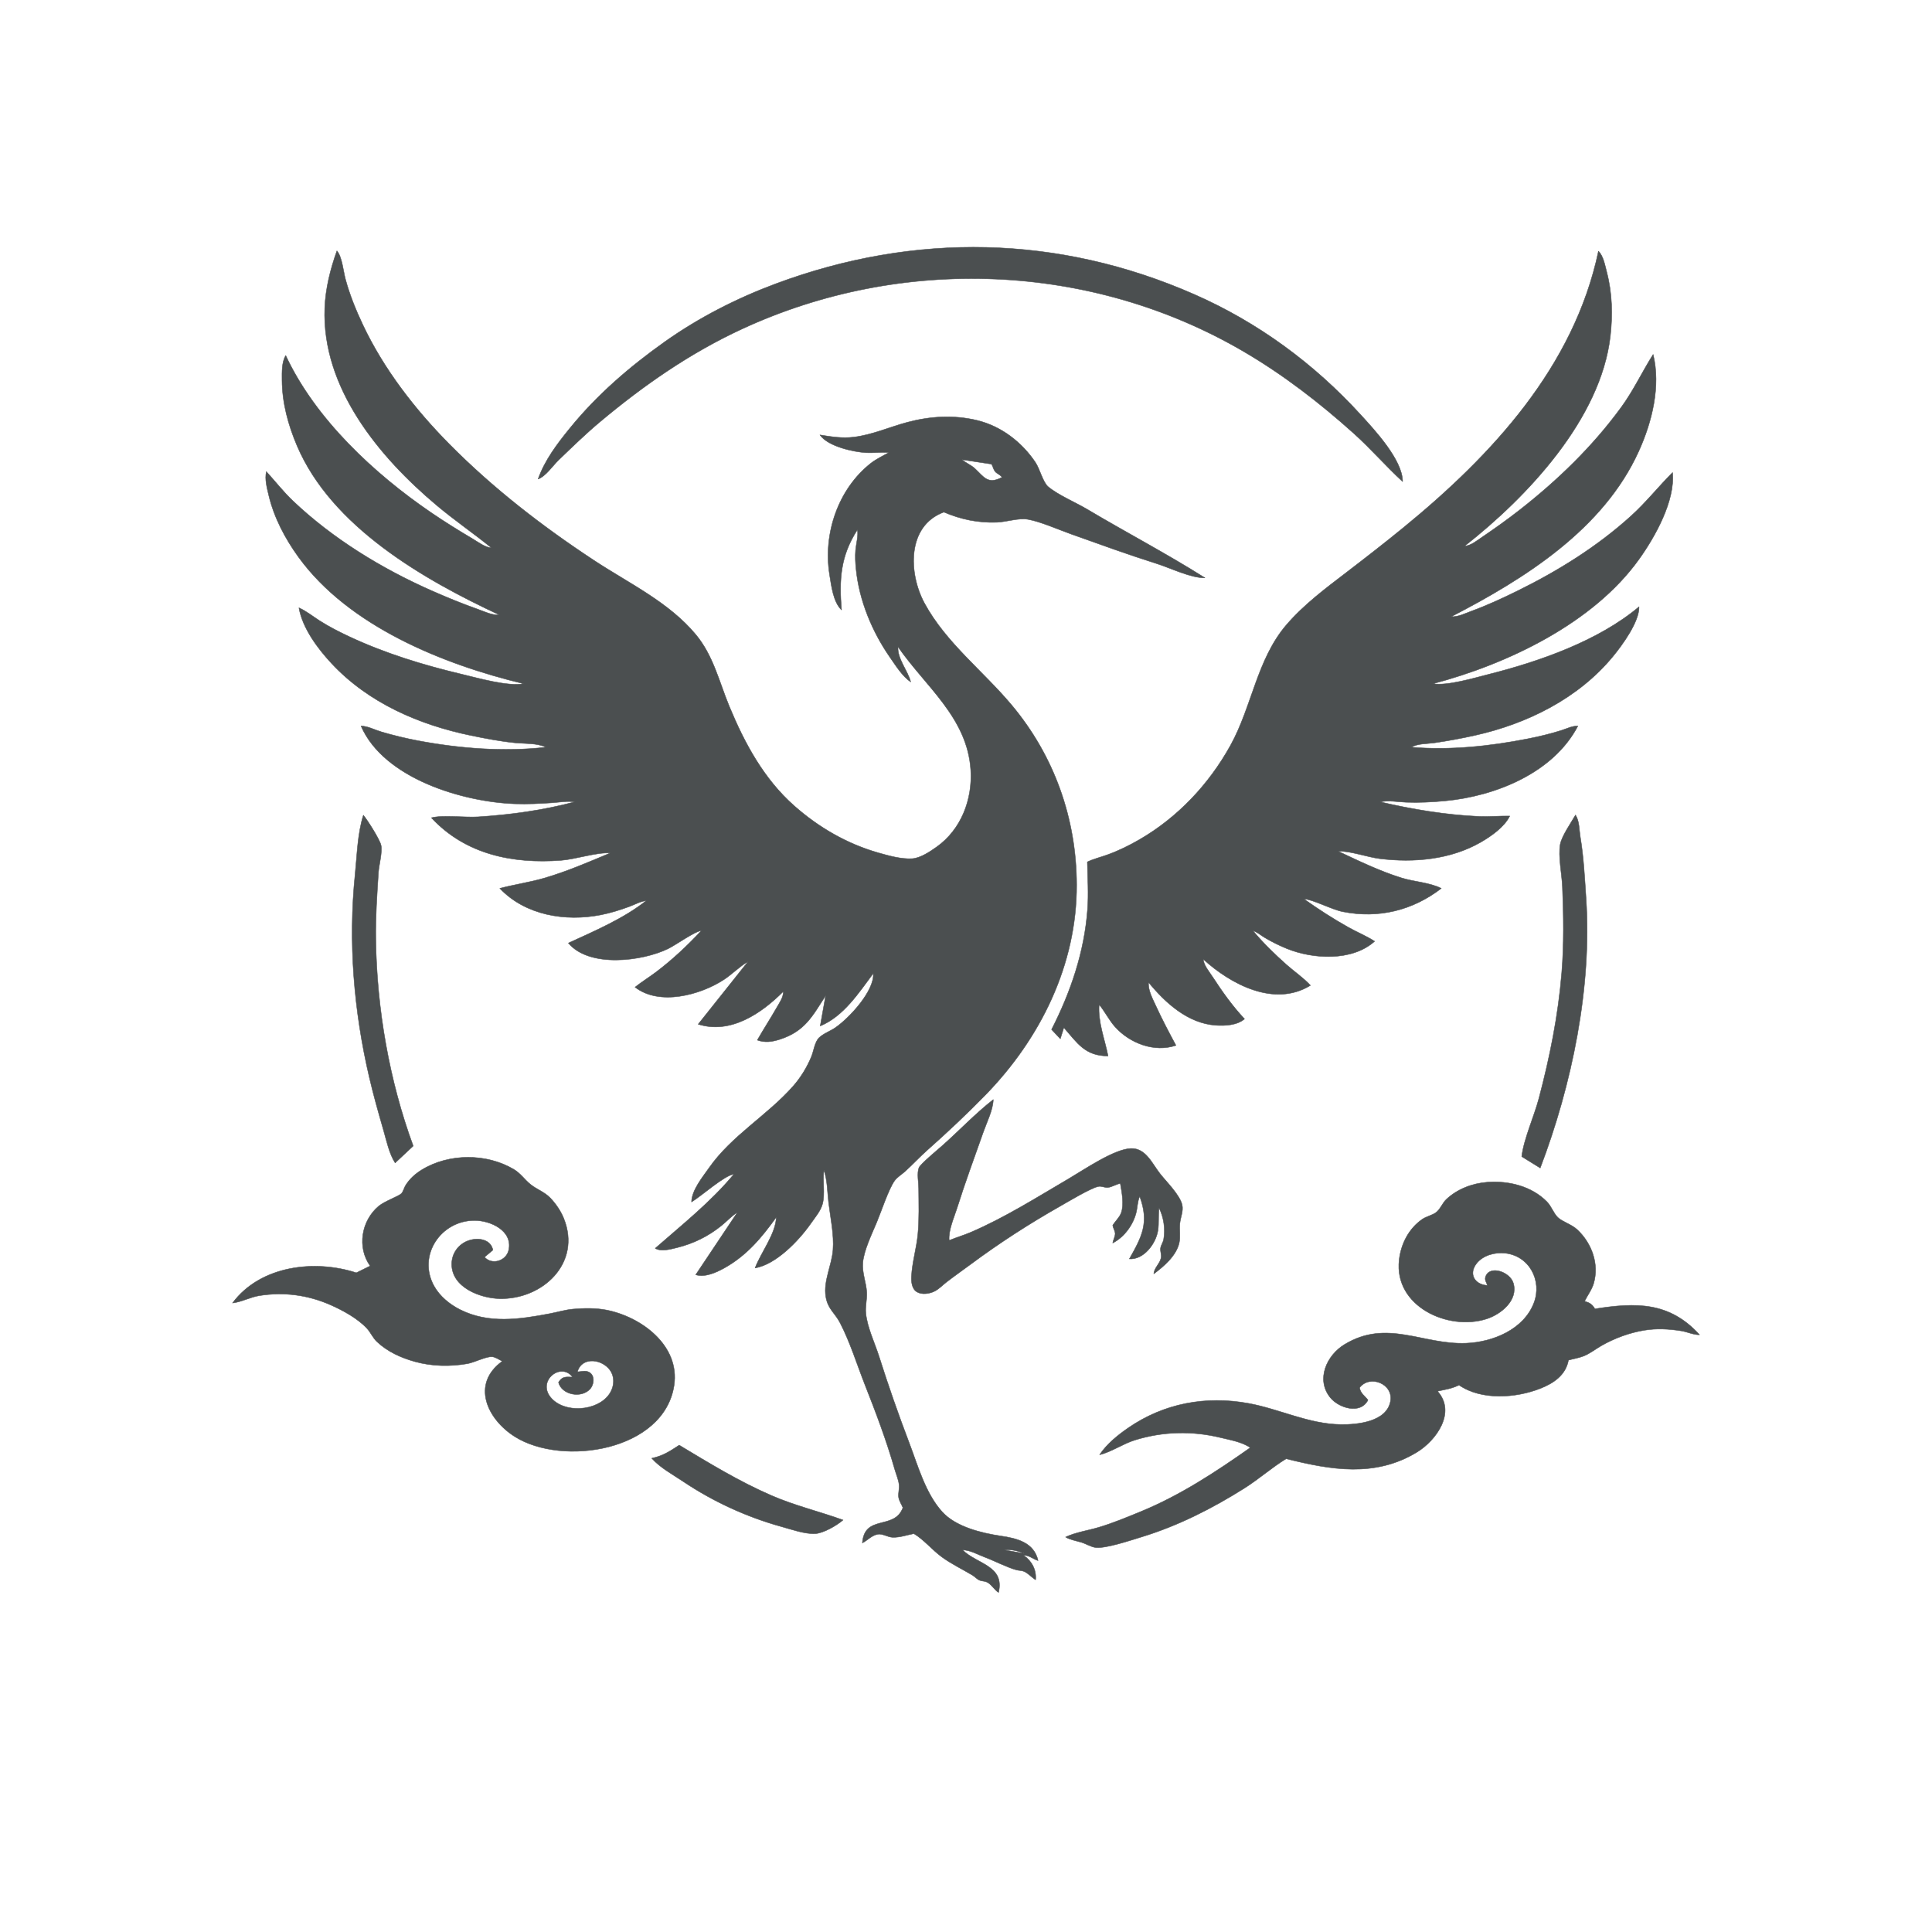
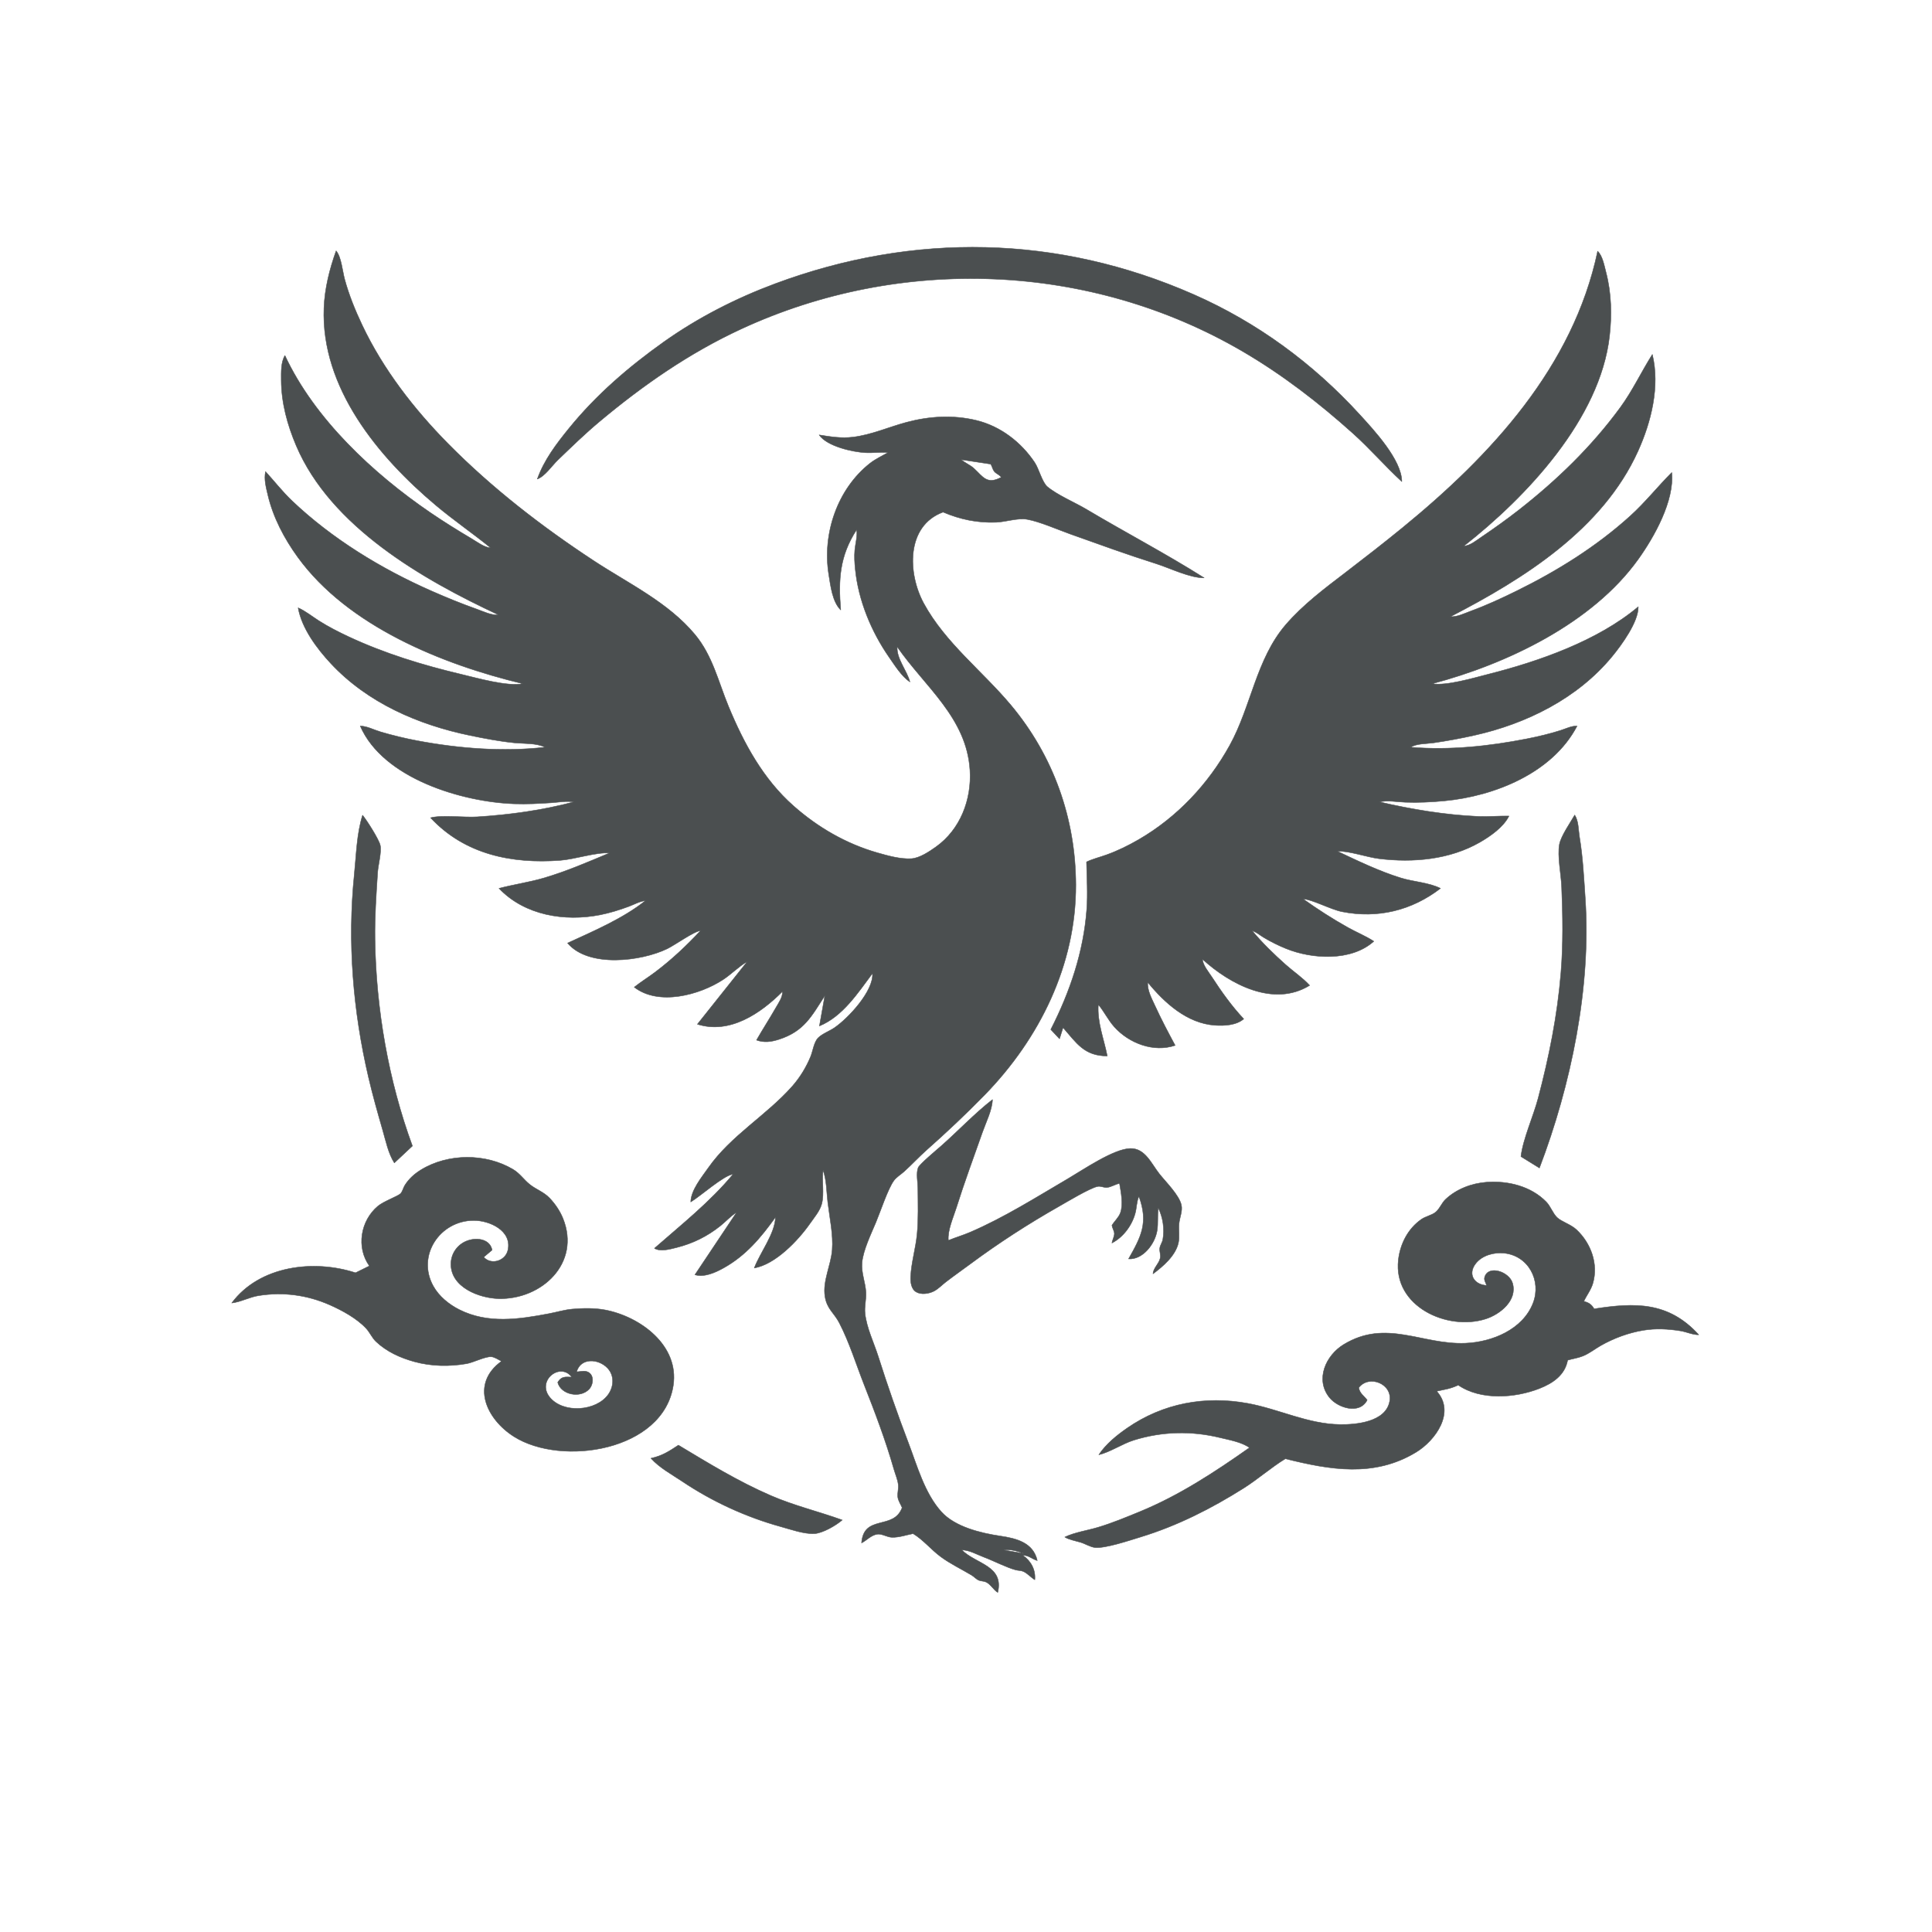
<svg xmlns="http://www.w3.org/2000/svg" viewBox="0 0 1095 1095" width="1095" height="1095">
-   <path d="M794.5 272.94C784.98 264.18 776.48 254.31 766.84 245.65C747.44 228.23 726.86 212.35 704.32 199.17C617.98 148.71 510.55 144.55 419.99 186.5C390.61 200.1 364.35 218.37 339.61 239.09C331.48 245.9 323.83 253.35 316.19 260.7C312.73 264.03 308.84 269.97 304.54 271.5C308.33 260.78 315.29 251.63 322.4 242.87C337.86 223.81 356.32 207.93 376.26 193.76C395.56 180.06 417.17 169.03 439.33 160.79C517.91 131.55 599.68 133.09 676.56 166.91C712.49 182.72 744.15 205.97 770.59 234.9C778.62 243.68 794.5 260.71 794.5 272.94ZM190.5 142.17C193.44 145.62 194.07 153.56 195.34 158.26C197.74 167.15 201.33 175.94 205.27 184.25C217.14 209.3 234.6 231.83 254 251.49C278.85 276.66 307.12 298.51 336.65 317.89C356.25 330.76 378.67 341.34 393.9 359.65C403.9 371.67 407.11 386.41 412.96 400.51C421.61 421.38 432.57 441.6 449.74 456.76C463.51 468.94 479.56 478.25 497.29 483.32C503.18 485 510.31 487.01 516.49 486.66C521.21 486.38 526.73 482.64 530.47 479.98C544.28 470.16 550.77 453.16 549.74 436.5C547.89 406.76 524.2 389.26 508.5 366.58C508.09 373.42 513.99 379.92 515.72 386.5C511.01 383.35 507.21 377.21 503.97 372.56C493.82 357.98 486.48 340.24 484.73 322.5C484.37 318.92 484.15 315.4 484.47 311.81C484.81 307.98 486.1 303.85 485.5 300.24C475.85 315.14 475.1 328.43 476.5 345.7C471.77 341.19 470.71 331.81 469.71 325.61C465.99 302.58 474.53 277.18 493.1 262.57C496.25 260.1 499.86 258.48 503.3 256.5C499.09 256.13 494.82 256.79 490.56 256.57C483.1 256.18 468.71 252.94 464.27 246.5C470.79 247.53 476.79 248.55 483.47 247.73C493.96 246.45 503.61 242.06 513.74 239.35C526.77 235.86 540.24 235.07 553.4 238.26C566.98 241.55 578.75 250.61 586.42 262.11C588.89 265.82 590.63 273.36 593.65 275.89C599.34 280.63 609.19 284.76 615.78 288.68C637.87 301.82 660.72 313.78 682.45 327.5C674.43 327.64 663.05 321.94 655.12 319.44C638.86 314.32 622.76 308.44 606.7 302.72C599.79 300.26 589.1 295.57 582.23 294.37C576.75 293.41 570.11 295.82 564.5 296.03C553.99 296.42 544.13 294.37 534.5 290.25C513.33 298.07 514.43 325.17 523.55 341.95C535.72 364.34 556.75 380.3 572.93 399.61C597.05 428.42 609.64 463.88 609.75 501.5C609.88 546.83 589.22 588.59 558.07 620.58C547.59 631.34 536.49 641.77 525.25 651.73C520.83 655.65 516.84 660.01 512.46 663.97C510.64 665.62 508.07 667.14 506.62 669.13C503.22 673.78 498.89 686.96 496.4 692.87C493.67 699.37 489.23 708.56 488.58 715.5C488.03 721.43 490.48 726.72 490.79 732.5C491 736.45 489.86 740.51 490.28 744.41C491.14 752.55 495.26 760.93 497.73 768.69C502.96 785.15 508.65 801.52 514.81 817.65C519.78 830.68 524.01 846.33 533.59 856.9C541.33 865.43 555.9 868.93 566.81 870.55C575.82 871.88 585.62 874.19 587.89 884.5C584.88 883.59 582.97 881.43 579.7 881.5C584.36 884.78 587.01 889.68 586.5 895.37C584.28 894.05 582.31 891.63 579.87 890.61C578.49 890.04 577.1 890.18 575.68 889.8C570.34 888.37 563.29 884.66 557.81 882.61C553.87 881.14 549.26 878.44 545.14 878.5C553.24 886.55 569.09 887.32 565.5 902.54C563.11 901.19 561.58 897.92 558.83 896.66C557.53 896.07 556.1 896.2 554.79 895.67C553.31 895.07 552.08 893.61 550.7 892.78C544.87 889.29 538.7 886.39 533.2 882.33C527.73 878.3 523.3 872.72 517.5 869.22C513.56 869.99 509.57 871.43 505.5 871.31C502.72 871.24 499.71 869.09 497.08 869.56C493.54 870.2 491.27 873.01 488.32 874.5C489.53 858.07 506.49 867.51 511.3 854.5C510.49 852.58 509.1 850.6 508.84 848.5C508.56 846.15 509.38 843.86 509.12 841.5C508.81 838.61 507.44 835.55 506.65 832.75C502.01 816.52 495.92 800.43 489.73 784.73C485.2 773.21 481.38 760.76 475.69 749.76C472.75 744.07 468.7 741.96 467.57 734.8C466.17 726.03 470.98 717.17 471.66 708.42C472.33 699.75 470.21 690.13 469.17 681.5C468.45 675.5 468.53 668.91 466.5 663.21C465.68 669.33 467.26 676.4 465.74 682.29C464.7 686.31 461.35 690.2 459.02 693.54C452.32 703.11 439.44 716.64 427.5 718.67C430.77 710 439.31 699.12 439.5 689.91C431.22 701.44 422.74 711.61 410.15 718.63C405.33 721.32 399.11 724.08 393.86 722.5C401.74 710.7 409.62 698.9 417.5 687.11C414.16 689.18 411.39 692.3 408.28 694.79C400.84 700.73 392.73 704.74 383.52 707.06C379.64 708.03 374.22 709.57 370.92 707.5C386.23 694.07 402.45 681.24 415.49 665.5C410.17 666.11 397.23 677.76 391.5 681.24C391.59 674.62 397.68 667.25 401.43 661.91C414.33 643.5 434.37 632.27 449.09 615.59C453.39 610.71 456.94 604.89 459.42 598.89C460.7 595.79 461.33 590.58 463.72 588.21C466.08 585.86 470.18 584.39 472.96 582.48C480.87 577.06 495.23 561.62 494.5 551.68C486.28 562.67 477.69 576.03 464.43 581.5C465.45 575.76 466.48 570.02 467.5 564.28C459.99 575.93 455.74 584.51 441.53 589.08C437.16 590.49 433.08 591.08 428.78 589.5C432.29 583.33 436.17 577.39 439.69 571.22C441.41 568.2 443.59 565.27 443.5 561.94C431.11 574.38 413.6 586.32 395.26 580.5C404.68 568.67 414.09 556.85 423.5 545.02C418.62 547.79 414.52 552.16 409.75 555.27C396.44 563.94 373.31 570.23 359.47 559.5C363.3 556.45 367.49 553.88 371.4 550.93C380.61 543.98 389.18 535.94 397.03 527.5C393.45 527.76 382.61 535.56 378.22 537.7C363.48 544.88 333.49 548.62 321.69 534.5C336.33 527.76 353.14 520.6 365.8 510.5C362.57 510.79 359.4 512.65 356.32 513.78C351.07 515.72 345.58 517.44 340.08 518.52C320.08 522.45 297.36 518.81 282.82 503.5C291.18 501.28 299.85 500.08 308.22 497.63C320.97 493.89 333.13 488.62 345.35 483.5C338.02 482.88 325.82 487.01 317.48 487.63C289.97 489.67 263.39 484.24 244.05 463.5C249.93 461.79 263.24 463.42 270.5 462.96C288.82 461.8 307.48 459.24 325.23 454.5C321.01 453.87 316.77 454.7 312.5 454.99C305.53 455.47 298.49 455.82 291.51 455.58C262.06 454.57 217.13 441.28 204.18 411.5C207.89 411.49 211.98 413.7 215.64 414.78C222.49 416.8 229.51 418.5 236.53 419.82C259.89 424.21 285.23 426.24 308.91 423.5C303.96 421.06 296.99 421.56 291.5 421.01C283.15 420.17 274.74 418.56 266.52 416.86C236.98 410.77 208.3 398.33 187.49 376.02C179.62 367.59 171.01 356.07 168.98 344.5C172.98 346.2 176.94 349.42 180.7 351.81C186.02 355.2 191.9 358.2 197.61 360.87C217.99 370.39 239.62 377 261.45 382.18C270.55 384.34 287.56 389.22 296.3 387.5C250.76 376.59 197.12 354.91 168.74 315.74C161.1 305.2 154.82 293.29 151.82 280.55C150.8 276.22 149.55 271.64 150.5 267.28C155.55 272.81 160.15 278.75 165.6 283.92C188.18 305.38 216.12 322.42 244.54 334.94C253.04 338.68 261.55 342.16 270.3 345.27C274.11 346.62 278.55 348.85 282.58 348.5C239.36 328.35 187.4 298.45 167.88 252.58C162.89 240.84 159.47 228.36 159.4 215.5C159.37 210.98 159.19 205.2 161.5 201.51C178.24 237.46 211.6 268.51 243.94 290.56C251.53 295.74 259.34 300.59 267.25 305.28C270.49 307.2 274.49 310.29 278.1 310.5C267.93 302.26 257.12 294.86 247.08 286.43C214.38 258.98 181.78 219.68 183.61 174.5C184.06 163.35 186.78 152.63 190.5 142.17ZM905.5 142.37C908.29 145.03 909.25 150.6 910.25 154.41C913.32 166.18 913.6 178.48 912.23 190.5C906.88 237.35 865.27 281.57 829.64 309.5C833.18 309.3 836.68 306.38 839.76 304.29C846.89 299.45 853.9 294.47 860.69 289.16C882.36 272.22 902.12 253.13 918.39 230.87C925.35 221.35 930.24 210.77 936.5 200.89C940.9 219 935.85 239.19 928.32 255.79C908.24 300.07 863.67 328.02 822.07 349.5C825.97 349.73 830.01 347.64 833.72 346.29C842.53 343.06 851.06 339.11 859.47 334.97C882.58 323.62 904.81 309.79 923.95 292.45C932.44 284.77 939.46 275.86 947.5 267.81C949.08 283.81 937.57 304.31 928.48 316.99C902.51 353.26 853.87 376.4 811.75 387.5C819.81 388.85 835.21 384.23 843.54 382.12C872.19 374.87 905.6 363.19 928.5 343.9C928.71 352.37 919 365.65 913.62 372.16C894.05 395.86 865.12 410.2 835.45 416.8C827.89 418.48 820.17 419.92 812.5 421.03C808.28 421.63 802.92 421.37 799.54 423.5C821.46 425.33 843.91 422.95 865.41 418.73C871.81 417.47 878.25 415.94 884.46 413.97C887.57 412.99 890.65 411.37 893.82 411.5C879.86 438.2 846.9 451.28 818.5 453.93C811.19 454.61 803.84 454.97 796.5 454.7C791.6 454.51 786.63 453.49 781.85 454.5C800.09 458.72 818.79 461.85 837.5 462.71C843.43 462.99 849.32 462.39 855.22 462.5C852.17 468.72 844.76 473.9 838.8 477.34C821.62 487.22 800.92 489.04 781.56 486.67C774.75 485.84 764.11 482.06 758.04 482.5C769.72 488 781.51 493.72 793.87 497.57C801.07 499.81 809.79 500.16 816.43 503.5C800.17 516.03 780.84 520.75 760.58 516.72C754.21 515.45 743.44 509.65 738.57 509.5C746.72 515.32 755.11 520.73 763.86 525.63C768.71 528.35 773.98 530.47 778.64 533.5C765.88 545 743.62 543.65 728.83 537.61C724.53 535.86 720.19 533.73 716.21 531.32C713.98 529.98 712.08 528.25 709.67 527.5C715.35 534.36 722.07 540.87 728.72 546.79C733.12 550.7 738.34 554.19 742.26 558.5C721.84 571.09 697.06 557.83 681.5 543.62C681.78 547.1 684.82 550.6 686.82 553.68C692.21 561.96 698.12 570.3 704.91 577.5C700.73 581.12 693.86 581.48 688.5 581.1C672.76 579.98 659.98 568.35 650.5 556.74C650.16 561.2 652.67 565.78 654.57 569.91C658.12 577.67 662 584.99 666.03 592.5C653.91 596.64 639.91 591.34 631.52 581.97C628.06 578.1 625.81 573.29 622.5 569.36C621.75 579.34 625.68 588.91 627.56 598.5C614.45 598.52 610.09 591.06 602.5 582.41C601.83 584.53 601.17 586.65 600.5 588.77C598.85 587.01 597.2 585.26 595.55 583.5C606.44 562.16 614.12 539.53 615.92 515.5C616.6 506.52 615.97 497.48 615.82 488.5C619.39 486.79 623.3 485.86 627.04 484.52C633.35 482.27 639.55 479.22 645.34 475.87C667.11 463.26 684.82 444.42 696.97 422.44C709.14 400.43 711.94 373.64 728.64 354.17C738.54 342.65 750.8 333.52 762.8 324.34C773.56 316.1 784.25 307.8 794.74 299.23C845.16 258.07 891.66 207.91 905.5 142.37ZM561.5 263.04C555.93 262.19 550.36 261.35 544.79 260.5C546.99 262.42 549.9 263.54 552.01 265.48C557.14 270.18 559.27 274.89 567.5 270.51C566.39 268.93 564.49 268.51 563.43 267.09C562.56 265.92 562.32 264.28 561.5 263.04ZM205.5 462.04C207.85 464.84 214.68 475.63 215.48 478.96C216.39 482.8 214.3 490.26 214.03 494.5C213.21 507.17 212.34 519.78 212.53 532.5C213.11 571.85 220.15 612.49 233.74 649.5C230.32 652.7 226.91 655.89 223.5 659.09C220.08 653.73 218.67 646.64 216.9 640.54C214.01 630.55 211.22 620.67 208.85 610.54C200.07 572.89 196.85 534.04 200.81 495.5C201.93 484.62 202.17 472.46 205.5 462.04ZM892.5 461.93C894.73 465.35 894.54 470.37 895.22 474.45C897.14 485.97 897.69 497.56 898.48 509.2C901.9 559.63 890.42 614.95 872.5 661.98C869.01 659.82 865.51 657.66 862.02 655.5C863.14 645.66 869.11 632.59 871.78 622.44C877.94 599.13 882.68 575.54 884.67 551.47C886.01 535.22 885.75 518.77 885.08 502.5C884.79 495.5 882.58 485.15 883.84 478.52C884.75 473.76 890 466.29 892.5 461.93ZM562.5 623.22C562.35 629.08 558.88 635.9 556.91 641.48C551.88 655.78 546.58 670.05 542.03 684.51C540.27 690.1 536.99 697.28 537.5 703.03C541.56 701.34 545.82 700.12 549.86 698.38C569.15 690.08 587.36 678.56 605.44 667.96C613.92 662.99 631.06 651.23 640.5 650.93C649.02 650.66 652.52 659.54 657.12 665.34C660.75 669.92 668.23 677.25 669.54 682.88C670.36 686.37 668.56 690.02 668.25 693.51C667.92 697.11 668.66 700.92 667.87 704.44C666.25 711.7 659.17 717.78 653.5 721.96C653.67 718.65 656.77 716.44 657.56 713.13C658.01 711.2 657.12 709.49 657.3 707.56C657.48 705.74 658.74 704.27 659.06 702.49C660.12 696.63 659.12 689.93 656.5 684.66C655.89 688.86 656.5 693.21 655.82 697.46C654.61 705.02 647.69 714.05 639.64 713.5C646.77 700.91 651.01 692.95 645.5 678.06C644.15 681.05 644.28 684.48 643.37 687.78C641.48 694.65 636.54 701.29 630.22 704.5C630.45 702.81 631.83 700.4 631.56 698.74C631.34 697.31 630.46 696.02 630.21 694.5C631.65 692.11 634.02 690.07 634.99 687.44C636.75 682.65 635.34 675.56 634.5 670.72C632.17 671.18 629.76 672.78 627.47 673.01C625.48 673.21 623.92 672.04 621.96 672.48C617.46 673.51 604.85 681.1 600.24 683.72C582.86 693.58 565.94 704.51 549.89 716.42C545.3 719.82 540.63 723.09 536.1 726.57C533.85 728.31 531.84 730.49 529.29 731.81C526.47 733.26 522.11 733.94 519.27 732.25C516.34 730.52 516 726.51 516.14 723.5C516.53 715.46 519 707.53 519.77 699.5C520.59 690.9 520.28 682.13 520.22 673.5C520.2 670.07 519.14 665.02 520.39 661.8C521.15 659.83 531.04 651.6 533.21 649.69C543 641.08 552.25 631.2 562.5 623.22ZM278.9 708.5C277.32 709.83 275.74 711.17 274.15 712.5C278.37 717.19 286.53 714.73 287.88 708.46C290.25 697.45 277.47 691.71 268.5 691.72C249.3 691.73 235.98 711.68 245.58 728.92C248.82 734.74 254.4 739.27 260.27 742.24C276.46 750.43 294.05 747.78 311.16 744.53C315.64 743.68 319.92 742.34 324.5 741.94C330.61 741.41 337.06 741.3 343.11 742.46C362.94 746.28 385.06 762.55 381.59 785.24C375.9 822.37 318.34 831.32 291.3 814.22C275.69 804.36 266.34 784.47 284.24 771.5C282.61 770.69 280.31 769.1 278.46 768.97C275.06 768.73 268.34 772.21 264.48 772.89C254.66 774.61 244.34 774.41 234.7 771.73C226.79 769.53 219.14 766.08 213.13 760.38C210.81 758.18 209.68 755.24 207.57 752.95C202.34 747.27 193.88 742.66 186.89 739.58C174.04 733.92 160.49 732.13 146.59 734.32C141.42 735.13 136.35 737.96 131.35 738.5C147.15 717.25 177.96 713.7 201.5 721.38C204.12 720.08 206.74 718.79 209.36 717.5C201.83 706.99 204.3 691.92 214.15 683.62C217.46 680.83 225.55 678 227.02 676.49C228.14 675.34 228.55 673.26 229.4 671.87C231.7 668.15 234.89 665.31 238.58 663.04C253.88 653.62 275.32 653.57 290.74 662.74C294.63 665.05 296.82 668.54 300.2 671.26C303.81 674.17 308.12 675.51 311.48 679.02C314.59 682.27 317.35 686.32 319.04 690.49C329.36 716 306.89 736.71 282.5 736.03C271.65 735.72 255.59 729.67 255.57 716.5C255.56 710.22 259.6 704.83 265.53 702.98C270.84 701.31 277.76 702.48 278.9 708.5ZM897.68 737.5C900.57 738.39 901.93 739.21 903.5 741.82C926.72 738.19 945.65 737.7 962.79 756.5C959.48 756.6 955.86 754.85 952.42 754.3C945.44 753.18 938.5 752.8 931.5 753.95C923 755.35 914.7 758.41 907.21 762.67C903.82 764.6 900.77 767.11 897.11 768.57C894.32 769.69 891.35 770.08 888.5 770.91C886.96 779.34 880.11 783.99 872.49 786.97C858.66 792.38 839.27 793.8 826.5 785.04C821.59 787.26 819.29 787.36 814.27 788.5C825.05 800.46 813.54 816.42 802.59 823.07C778.82 837.51 753.79 833.08 728.5 826.77C720.34 831.76 713.04 838.28 704.91 843.42C686.66 854.93 667.25 864.78 646.55 871.1C640.6 872.91 626.21 877.77 620.52 877.08C617.9 876.77 615.02 874.92 612.44 874.15C609.61 873.3 605.75 872.61 603.5 871.16C609.09 868.49 616.22 867.47 622.26 865.66C630.46 863.21 638.32 859.92 646.22 856.68C668.44 847.54 688.62 834.27 708.17 820.5C703.71 817.31 696.91 816.15 691.54 814.84C675.22 810.86 658.71 811.25 642.64 816.23C635.97 818.3 629.16 823.06 622.79 824.5C626.85 818.42 632.89 813.53 638.86 809.39C659.15 795.34 683.01 790.94 707.24 795.4C724.98 798.66 741.13 807.11 759.5 807.36C768.74 807.49 785.41 805.94 787.61 794.25C789.48 784.37 776 778.83 770.09 786.5C770.7 789.84 772.86 790.88 774.87 793.5C770.64 801.84 758.28 798.06 753.46 792.04C745.25 781.79 751.48 768.15 761.56 762.02C785.65 747.38 805.85 762.27 830.5 761.29C845.61 760.68 863.11 753.6 868.93 738.46C873.74 725.91 866.35 711.67 852.47 710.25C846.81 709.68 840.18 711.4 836.49 716.01C831.69 722.01 835.37 728.12 842.5 728.53C842.2 726.91 840.93 725.69 841.46 723.84C843.49 716.8 855.38 720.7 857.29 727.31C860.1 737.02 850.17 744.94 842.06 747.52C820.24 754.48 789.57 740.37 792.54 714.14C793.57 705.02 797.97 696.37 805.61 691.06C808.02 689.39 811.37 688.81 813.57 687.1C815.86 685.33 817.09 681.84 819.27 679.78C825.47 673.91 834.06 670.67 842.5 670.03C854.57 669.11 867.66 672.28 876.34 681.16C878.84 683.72 880.04 687.65 882.5 690.03C885.03 692.47 890.23 693.87 893.53 696.97C901.7 704.63 905.99 716.37 902.79 727.37C901.71 731.08 899.28 734.09 897.68 737.5ZM324.08 780.5C317.59 771.75 303.91 782.46 311.57 791.91C319.16 801.29 338.05 799.92 344.79 790.28C348.01 785.69 348.27 779.44 344.22 775.28C339.04 769.95 329.07 769.43 326.8 777.5C328.45 777.5 330.53 776.84 332.3 777.29C336.94 778.48 336.54 784.53 333.87 787.36C328.83 792.69 317.91 790.52 316.1 783.5C318.13 779.99 320.4 780.38 324.08 780.5ZM384.5 819.07C401.68 829.4 418.36 839.61 436.81 847.63C450.01 853.36 463.91 856.66 477.36 861.5C473.91 864.52 466.23 869.02 461.5 869.23C455.55 869.49 448.1 866.8 442.39 865.23C422.82 859.82 403.65 851.01 386.78 839.68C380.83 835.69 373.67 831.85 368.94 826.5C375.29 825.16 379.22 822.54 384.5 819.07ZM580.25 880.5C576.42 879.02 572.95 878.02 568.86 878.5C572.66 879.17 576.45 879.83 580.25 880.5Z" transform="translate(0.45292 0)" fill="#4B4F50" fill-rule="evenodd" stroke="#4B4F50" stroke-width="0.25" stroke-linejoin="round" />
+   <path d="M794.5 272.94C784.98 264.18 776.48 254.31 766.84 245.65C747.44 228.23 726.86 212.35 704.32 199.17C617.98 148.71 510.55 144.55 419.99 186.5C390.61 200.1 364.35 218.37 339.61 239.09C331.48 245.9 323.83 253.35 316.19 260.7C312.73 264.03 308.84 269.97 304.54 271.5C308.33 260.78 315.29 251.63 322.4 242.87C337.86 223.81 356.32 207.93 376.26 193.76C395.56 180.06 417.17 169.03 439.33 160.79C517.91 131.55 599.68 133.09 676.56 166.91C712.49 182.72 744.15 205.97 770.59 234.9C778.62 243.68 794.5 260.71 794.5 272.94ZM190.5 142.17C193.44 145.62 194.07 153.56 195.34 158.26C197.74 167.15 201.33 175.94 205.27 184.25C217.14 209.3 234.6 231.83 254 251.49C278.85 276.66 307.12 298.51 336.65 317.89C356.25 330.76 378.67 341.34 393.9 359.65C403.9 371.67 407.11 386.41 412.96 400.51C421.61 421.38 432.57 441.6 449.74 456.76C463.51 468.94 479.56 478.25 497.29 483.32C503.18 485 510.31 487.01 516.49 486.66C521.21 486.38 526.73 482.64 530.47 479.98C544.28 470.16 550.77 453.16 549.74 436.5C547.89 406.76 524.2 389.26 508.5 366.58C508.09 373.42 513.99 379.92 515.72 386.5C511.01 383.35 507.21 377.21 503.97 372.56C493.82 357.98 486.48 340.24 484.73 322.5C484.37 318.92 484.15 315.4 484.47 311.81C484.81 307.98 486.1 303.85 485.5 300.24C475.85 315.14 475.1 328.43 476.5 345.7C471.77 341.19 470.71 331.81 469.71 325.61C465.99 302.58 474.53 277.18 493.1 262.57C496.25 260.1 499.86 258.48 503.3 256.5C499.09 256.13 494.82 256.79 490.56 256.57C483.1 256.18 468.71 252.94 464.27 246.5C470.79 247.53 476.79 248.55 483.47 247.73C493.96 246.45 503.61 242.06 513.74 239.35C526.77 235.86 540.24 235.07 553.4 238.26C566.98 241.55 578.75 250.61 586.42 262.11C588.89 265.82 590.63 273.36 593.65 275.89C599.34 280.63 609.19 284.76 615.78 288.68C637.87 301.82 660.72 313.78 682.45 327.5C674.43 327.64 663.05 321.94 655.12 319.44C638.86 314.32 622.76 308.44 606.7 302.72C599.79 300.26 589.1 295.57 582.23 294.37C576.75 293.41 570.11 295.82 564.5 296.03C553.99 296.42 544.13 294.37 534.5 290.25C513.33 298.07 514.43 325.17 523.55 341.95C535.72 364.34 556.75 380.3 572.93 399.61C597.05 428.42 609.64 463.88 609.75 501.5C609.88 546.83 589.22 588.59 558.07 620.58C547.59 631.34 536.49 641.77 525.25 651.73C520.83 655.65 516.84 660.01 512.46 663.97C510.64 665.62 508.07 667.14 506.62 669.13C503.22 673.78 498.89 686.96 496.4 692.87C493.67 699.37 489.23 708.56 488.58 715.5C488.03 721.43 490.48 726.72 490.79 732.5C491 736.45 489.86 740.51 490.28 744.41C491.14 752.55 495.26 760.93 497.73 768.69C502.96 785.15 508.65 801.52 514.81 817.65C519.78 830.68 524.01 846.33 533.59 856.9C541.33 865.43 555.9 868.93 566.81 870.55C575.82 871.88 585.62 874.19 587.89 884.5C584.88 883.59 582.97 881.43 579.7 881.5C584.36 884.78 587.01 889.68 586.5 895.37C584.28 894.05 582.31 891.63 579.87 890.61C578.49 890.04 577.1 890.18 575.68 889.8C570.34 888.37 563.29 884.66 557.81 882.61C553.87 881.14 549.26 878.44 545.14 878.5C553.24 886.55 569.09 887.32 565.5 902.54C563.11 901.19 561.58 897.92 558.83 896.66C557.53 896.07 556.1 896.2 554.79 895.67C553.31 895.07 552.08 893.61 550.7 892.78C544.87 889.29 538.7 886.39 533.2 882.33C527.73 878.3 523.3 872.72 517.5 869.22C513.56 869.99 509.57 871.43 505.5 871.31C502.72 871.24 499.71 869.09 497.08 869.56C493.54 870.2 491.27 873.01 488.32 874.5C489.53 858.07 506.49 867.51 511.3 854.5C510.49 852.58 509.1 850.6 508.84 848.5C508.56 846.15 509.38 843.86 509.12 841.5C508.81 838.61 507.44 835.55 506.65 832.75C502.01 816.52 495.92 800.43 489.73 784.73C485.2 773.21 481.38 760.76 475.69 749.76C472.75 744.07 468.7 741.96 467.57 734.8C466.17 726.03 470.98 717.17 471.66 708.42C472.33 699.75 470.21 690.13 469.17 681.5C468.45 675.5 468.53 668.91 466.5 663.21C465.68 669.33 467.26 676.4 465.74 682.29C464.7 686.31 461.35 690.2 459.02 693.54C452.32 703.11 439.44 716.64 427.5 718.67C430.77 710 439.31 699.12 439.5 689.91C431.22 701.44 422.74 711.61 410.15 718.63C405.33 721.32 399.11 724.08 393.86 722.5C401.74 710.7 409.62 698.9 417.5 687.11C414.16 689.18 411.39 692.3 408.28 694.79C400.84 700.73 392.73 704.74 383.52 707.06C379.64 708.03 374.22 709.57 370.92 707.5C386.23 694.07 402.45 681.24 415.49 665.5C410.17 666.11 397.23 677.76 391.5 681.24C391.59 674.62 397.68 667.25 401.43 661.91C414.33 643.5 434.37 632.27 449.09 615.59C453.39 610.71 456.94 604.89 459.42 598.89C460.7 595.79 461.33 590.58 463.72 588.21C466.08 585.86 470.18 584.39 472.96 582.48C480.87 577.06 495.23 561.62 494.5 551.68C486.28 562.67 477.69 576.03 464.43 581.5C465.45 575.76 466.48 570.02 467.5 564.28C459.99 575.93 455.74 584.51 441.53 589.08C437.16 590.49 433.08 591.08 428.78 589.5C432.29 583.33 436.17 577.39 439.69 571.22C441.41 568.2 443.59 565.27 443.5 561.94C431.11 574.38 413.6 586.32 395.26 580.5C404.68 568.67 414.09 556.85 423.5 545.02C418.62 547.79 414.52 552.16 409.75 555.27C396.44 563.94 373.31 570.23 359.47 559.5C363.3 556.45 367.49 553.88 371.4 550.93C380.61 543.98 389.18 535.94 397.03 527.5C393.45 527.76 382.61 535.56 378.22 537.7C363.48 544.88 333.49 548.62 321.69 534.5C336.33 527.76 353.14 520.6 365.8 510.5C362.57 510.79 359.4 512.65 356.32 513.78C351.07 515.72 345.58 517.44 340.08 518.52C320.08 522.45 297.36 518.81 282.82 503.5C291.18 501.28 299.85 500.08 308.22 497.63C320.97 493.89 333.13 488.62 345.35 483.5C338.02 482.88 325.82 487.01 317.48 487.63C289.97 489.67 263.39 484.24 244.05 463.5C249.93 461.79 263.24 463.42 270.5 462.96C288.82 461.8 307.48 459.24 325.23 454.5C321.01 453.87 316.77 454.7 312.5 454.99C305.53 455.47 298.49 455.82 291.51 455.58C262.06 454.57 217.13 441.28 204.18 411.5C207.89 411.49 211.98 413.7 215.64 414.78C222.49 416.8 229.51 418.5 236.53 419.82C259.89 424.21 285.23 426.24 308.91 423.5C303.96 421.06 296.99 421.56 291.5 421.01C283.15 420.17 274.74 418.56 266.52 416.86C236.98 410.77 208.3 398.33 187.49 376.02C179.62 367.59 171.01 356.07 168.98 344.5C172.98 346.2 176.94 349.42 180.7 351.81C186.02 355.2 191.9 358.2 197.61 360.87C217.99 370.39 239.62 377 261.45 382.18C270.55 384.34 287.56 389.22 296.3 387.5C250.76 376.59 197.12 354.91 168.74 315.74C161.1 305.2 154.82 293.29 151.82 280.55C150.8 276.22 149.55 271.64 150.5 267.28C155.55 272.81 160.15 278.75 165.6 283.92C188.18 305.38 216.12 322.42 244.54 334.94C253.04 338.68 261.55 342.16 270.3 345.27C274.11 346.62 278.55 348.85 282.58 348.5C239.36 328.35 187.4 298.45 167.88 252.58C162.89 240.84 159.47 228.36 159.4 215.5C159.37 210.98 159.19 205.2 161.5 201.51C178.24 237.46 211.6 268.51 243.94 290.56C251.53 295.74 259.34 300.59 267.25 305.28C270.49 307.2 274.49 310.29 278.1 310.5C267.93 302.26 257.12 294.86 247.08 286.43C214.38 258.98 181.78 219.68 183.61 174.5C184.06 163.35 186.78 152.63 190.5 142.17ZM905.5 142.37C908.29 145.03 909.25 150.6 910.25 154.41C913.32 166.18 913.6 178.48 912.23 190.5C906.88 237.35 865.27 281.57 829.64 309.5C833.18 309.3 836.68 306.38 839.76 304.29C846.89 299.45 853.9 294.47 860.69 289.16C882.36 272.22 902.12 253.13 918.39 230.87C925.35 221.35 930.24 210.77 936.5 200.89C940.9 219 935.85 239.19 928.32 255.79C908.24 300.07 863.67 328.02 822.07 349.5C825.97 349.73 830.01 347.64 833.72 346.29C842.53 343.06 851.06 339.11 859.47 334.97C882.58 323.62 904.81 309.79 923.95 292.45C932.44 284.77 939.46 275.86 947.5 267.81C949.08 283.81 937.57 304.31 928.48 316.99C902.51 353.26 853.87 376.4 811.75 387.5C819.81 388.85 835.21 384.23 843.54 382.12C872.19 374.87 905.6 363.19 928.5 343.9C928.71 352.37 919 365.65 913.62 372.16C894.05 395.86 865.12 410.2 835.45 416.8C827.89 418.48 820.17 419.92 812.5 421.03C808.28 421.63 802.92 421.37 799.54 423.5C821.46 425.33 843.91 422.95 865.41 418.73C871.81 417.47 878.25 415.94 884.46 413.97C887.57 412.99 890.65 411.37 893.82 411.5C879.86 438.2 846.9 451.28 818.5 453.93C811.19 454.61 803.84 454.97 796.5 454.7C791.6 454.51 786.63 453.49 781.85 454.5C800.09 458.72 818.79 461.85 837.5 462.71C843.43 462.99 849.32 462.39 855.22 462.5C852.17 468.72 844.76 473.9 838.8 477.34C821.62 487.22 800.92 489.04 781.56 486.67C774.75 485.84 764.11 482.06 758.04 482.5C769.72 488 781.51 493.72 793.87 497.57C801.07 499.81 809.79 500.16 816.43 503.5C800.17 516.03 780.84 520.75 760.58 516.72C754.21 515.45 743.44 509.65 738.57 509.5C746.72 515.32 755.11 520.73 763.86 525.63C768.71 528.35 773.98 530.47 778.64 533.5C765.88 545 743.62 543.65 728.83 537.61C724.53 535.86 720.19 533.73 716.21 531.32C713.98 529.98 712.08 528.25 709.67 527.5C715.35 534.36 722.07 540.87 728.72 546.79C733.12 550.7 738.34 554.19 742.26 558.5C721.84 571.09 697.06 557.83 681.5 543.62C681.78 547.1 684.82 550.6 686.82 553.68C692.21 561.96 698.12 570.3 704.91 577.5C700.73 581.12 693.86 581.48 688.5 581.1C672.76 579.98 659.98 568.35 650.5 556.74C650.16 561.2 652.67 565.78 654.57 569.91C658.12 577.67 662 584.99 666.03 592.5C653.91 596.64 639.91 591.34 631.52 581.97C628.06 578.1 625.81 573.29 622.5 569.36C621.75 579.34 625.68 588.91 627.56 598.5C614.45 598.52 610.09 591.06 602.5 582.41C601.83 584.53 601.17 586.65 600.5 588.77C598.85 587.01 597.2 585.26 595.55 583.5C606.44 562.16 614.12 539.53 615.92 515.5C616.6 506.52 615.97 497.48 615.82 488.5C619.39 486.79 623.3 485.86 627.04 484.52C633.35 482.27 639.55 479.22 645.34 475.87C667.11 463.26 684.82 444.42 696.97 422.44C709.14 400.43 711.94 373.64 728.64 354.17C738.54 342.65 750.8 333.52 762.8 324.34C773.56 316.1 784.25 307.8 794.74 299.23C845.16 258.07 891.66 207.91 905.5 142.37ZM561.5 263.04C555.93 262.19 550.36 261.35 544.79 260.5C546.99 262.42 549.9 263.54 552.01 265.48C557.14 270.18 559.27 274.89 567.5 270.51C566.39 268.93 564.49 268.51 563.43 267.09C562.56 265.92 562.32 264.28 561.5 263.04ZM205.5 462.04C207.85 464.84 214.68 475.63 215.48 478.96C216.39 482.8 214.3 490.26 214.03 494.5C213.21 507.17 212.34 519.78 212.53 532.5C213.11 571.85 220.15 612.49 233.74 649.5C230.32 652.7 226.91 655.89 223.5 659.09C220.08 653.73 218.67 646.64 216.9 640.54C214.01 630.55 211.22 620.67 208.85 610.54C200.07 572.89 196.85 534.04 200.81 495.5C201.93 484.62 202.17 472.46 205.5 462.04ZM892.5 461.93C894.73 465.35 894.54 470.37 895.22 474.45C897.14 485.97 897.69 497.56 898.48 509.2C901.9 559.63 890.42 614.95 872.5 661.98C869.01 659.82 865.51 657.66 862.02 655.5C863.14 645.66 869.11 632.59 871.78 622.44C877.94 599.13 882.68 575.54 884.67 551.47C886.01 535.22 885.75 518.77 885.08 502.5C884.79 495.5 882.58 485.15 883.84 478.52C884.75 473.76 890 466.29 892.5 461.93ZM562.5 623.22C562.35 629.08 558.88 635.9 556.91 641.48C551.88 655.78 546.58 670.05 542.03 684.51C540.27 690.1 536.99 697.28 537.5 703.03C541.56 701.34 545.82 700.12 549.86 698.38C569.15 690.08 587.36 678.56 605.44 667.96C613.92 662.99 631.06 651.23 640.5 650.93C649.02 650.66 652.52 659.54 657.12 665.34C660.75 669.92 668.23 677.25 669.54 682.88C670.36 686.37 668.56 690.02 668.25 693.51C667.92 697.11 668.66 700.92 667.87 704.44C666.25 711.7 659.17 717.78 653.5 721.96C653.67 718.65 656.77 716.44 657.56 713.13C658.01 711.2 657.12 709.49 657.3 707.56C657.48 705.74 658.74 704.27 659.06 702.49C660.12 696.63 659.12 689.93 656.5 684.66C655.89 688.86 656.5 693.21 655.82 697.46C654.61 705.02 647.69 714.05 639.64 713.5C646.77 700.91 651.01 692.95 645.5 678.06C644.15 681.05 644.28 684.48 643.37 687.78C641.48 694.65 636.54 701.29 630.22 704.5C630.45 702.81 631.83 700.4 631.56 698.74C631.34 697.31 630.46 696.02 630.21 694.5C631.65 692.11 634.02 690.07 634.99 687.44C636.75 682.65 635.34 675.56 634.5 670.72C632.17 671.18 629.76 672.78 627.47 673.01C625.48 673.21 623.92 672.04 621.96 672.48C617.46 673.51 604.85 681.1 600.24 683.72C582.86 693.58 565.94 704.51 549.89 716.42C545.3 719.82 540.63 723.09 536.1 726.57C533.85 728.31 531.84 730.49 529.29 731.81C526.47 733.26 522.11 733.94 519.27 732.25C516.34 730.52 516 726.51 516.14 723.5C516.53 715.46 519 707.53 519.77 699.5C520.59 690.9 520.28 682.13 520.22 673.5C520.2 670.07 519.14 665.02 520.39 661.8C521.15 659.83 531.04 651.6 533.21 649.69C543 641.08 552.25 631.2 562.5 623.22ZM278.9 708.5C277.32 709.83 275.74 711.17 274.15 712.5C278.37 717.19 286.53 714.73 287.88 708.46C290.25 697.45 277.47 691.71 268.5 691.72C249.3 691.73 235.98 711.68 245.58 728.92C248.82 734.74 254.4 739.27 260.27 742.24C276.46 750.43 294.05 747.78 311.16 744.53C315.64 743.68 319.92 742.34 324.5 741.94C330.61 741.41 337.06 741.3 343.11 742.46C362.94 746.28 385.06 762.55 381.59 785.24C375.9 822.37 318.34 831.32 291.3 814.22C275.69 804.36 266.34 784.47 284.24 771.5C282.61 770.69 280.31 769.1 278.46 768.97C275.06 768.73 268.34 772.21 264.48 772.89C254.66 774.61 244.34 774.41 234.7 771.73C226.79 769.53 219.14 766.08 213.13 760.38C210.81 758.18 209.68 755.24 207.57 752.95C202.34 747.27 193.88 742.66 186.89 739.58C174.04 733.92 160.49 732.13 146.59 734.32C141.42 735.13 136.35 737.96 131.35 738.5C147.15 717.25 177.96 713.7 201.5 721.38C204.12 720.08 206.74 718.79 209.36 717.5C201.83 706.99 204.3 691.92 214.15 683.62C217.46 680.83 225.55 678 227.02 676.49C228.14 675.34 228.55 673.26 229.4 671.87C231.7 668.15 234.89 665.31 238.58 663.04C253.88 653.62 275.32 653.57 290.74 662.74C294.63 665.05 296.82 668.54 300.2 671.26C303.81 674.17 308.12 675.51 311.48 679.02C314.59 682.27 317.35 686.32 319.04 690.49C329.36 716 306.89 736.71 282.5 736.03C271.65 735.72 255.59 729.67 255.57 716.5C255.56 710.22 259.6 704.83 265.53 702.98C270.84 701.31 277.76 702.48 278.9 708.5ZM897.68 737.5C900.57 738.39 901.93 739.21 903.5 741.82C926.72 738.19 945.65 737.7 962.79 756.5C959.48 756.6 955.86 754.85 952.42 754.3C945.44 753.18 938.5 752.8 931.5 753.95C923 755.35 914.7 758.41 907.21 762.67C903.82 764.6 900.77 767.11 897.11 768.57C894.32 769.69 891.35 770.08 888.5 770.91C886.96 779.34 880.11 783.99 872.49 786.97C858.66 792.38 839.27 793.8 826.5 785.04C821.59 787.26 819.29 787.36 814.27 788.5C825.05 800.46 813.54 816.42 802.59 823.07C778.82 837.51 753.79 833.08 728.5 826.77C720.34 831.76 713.04 838.28 704.91 843.42C686.66 854.93 667.25 864.78 646.55 871.1C640.6 872.91 626.21 877.77 620.52 877.08C617.9 876.77 615.02 874.92 612.44 874.15C609.61 873.3 605.75 872.61 603.5 871.16C609.09 868.49 616.22 867.47 622.26 865.66C630.46 863.21 638.32 859.92 646.22 856.68C668.44 847.54 688.62 834.27 708.17 820.5C703.71 817.31 696.91 816.15 691.54 814.84C675.22 810.86 658.71 811.25 642.64 816.23C635.97 818.3 629.16 823.06 622.79 824.5C626.85 818.42 632.89 813.53 638.86 809.39C659.15 795.34 683.01 790.94 707.24 795.4C724.98 798.66 741.13 807.11 759.5 807.36C768.74 807.49 785.41 805.94 787.61 794.25C789.48 784.37 776 778.83 770.09 786.5C770.7 789.84 772.86 790.88 774.87 793.5C770.64 801.84 758.28 798.06 753.46 792.04C745.25 781.79 751.48 768.15 761.56 762.02C785.65 747.38 805.85 762.27 830.5 761.29C845.61 760.68 863.11 753.6 868.93 738.46C873.74 725.91 866.35 711.67 852.47 710.25C846.81 709.68 840.18 711.4 836.49 716.01C831.69 722.01 835.37 728.12 842.5 728.53C842.2 726.91 840.93 725.69 841.46 723.84C843.49 716.8 855.38 720.7 857.29 727.31C860.1 737.02 850.17 744.94 842.06 747.52C820.24 754.48 789.57 740.37 792.54 714.14C793.57 705.02 797.97 696.37 805.61 691.06C808.02 689.39 811.37 688.81 813.57 687.1C815.86 685.33 817.09 681.84 819.27 679.78C825.47 673.91 834.06 670.67 842.5 670.03C854.57 669.11 867.66 672.28 876.34 681.16C878.84 683.72 880.04 687.65 882.5 690.03C885.03 692.47 890.23 693.87 893.53 696.97C901.7 704.63 905.99 716.37 902.79 727.37C901.71 731.08 899.28 734.09 897.68 737.5ZM324.08 780.5C317.59 771.75 303.91 782.46 311.57 791.91C319.16 801.29 338.05 799.92 344.79 790.28C348.01 785.69 348.27 779.44 344.22 775.28C339.04 769.95 329.07 769.43 326.8 777.5C328.45 777.5 330.53 776.84 332.3 777.29C336.94 778.48 336.54 784.53 333.87 787.36C328.83 792.69 317.91 790.52 316.1 783.5C318.13 779.99 320.4 780.38 324.08 780.5ZM384.5 819.07C401.68 829.4 418.36 839.61 436.81 847.63C450.01 853.36 463.91 856.66 477.36 861.5C473.91 864.52 466.23 869.02 461.5 869.23C455.55 869.49 448.1 866.8 442.39 865.23C422.82 859.82 403.65 851.01 386.78 839.68C380.83 835.69 373.67 831.85 368.94 826.5C375.29 825.16 379.22 822.54 384.5 819.07ZM580.25 880.5C576.42 879.02 572.95 878.02 568.86 878.5C572.66 879.17 576.45 879.83 580.25 880.5Z" fill="#4b4f50" fill-rule="evenodd" stroke="#4b4f50" stroke-width="0.25" stroke-linejoin="round" />
</svg>
